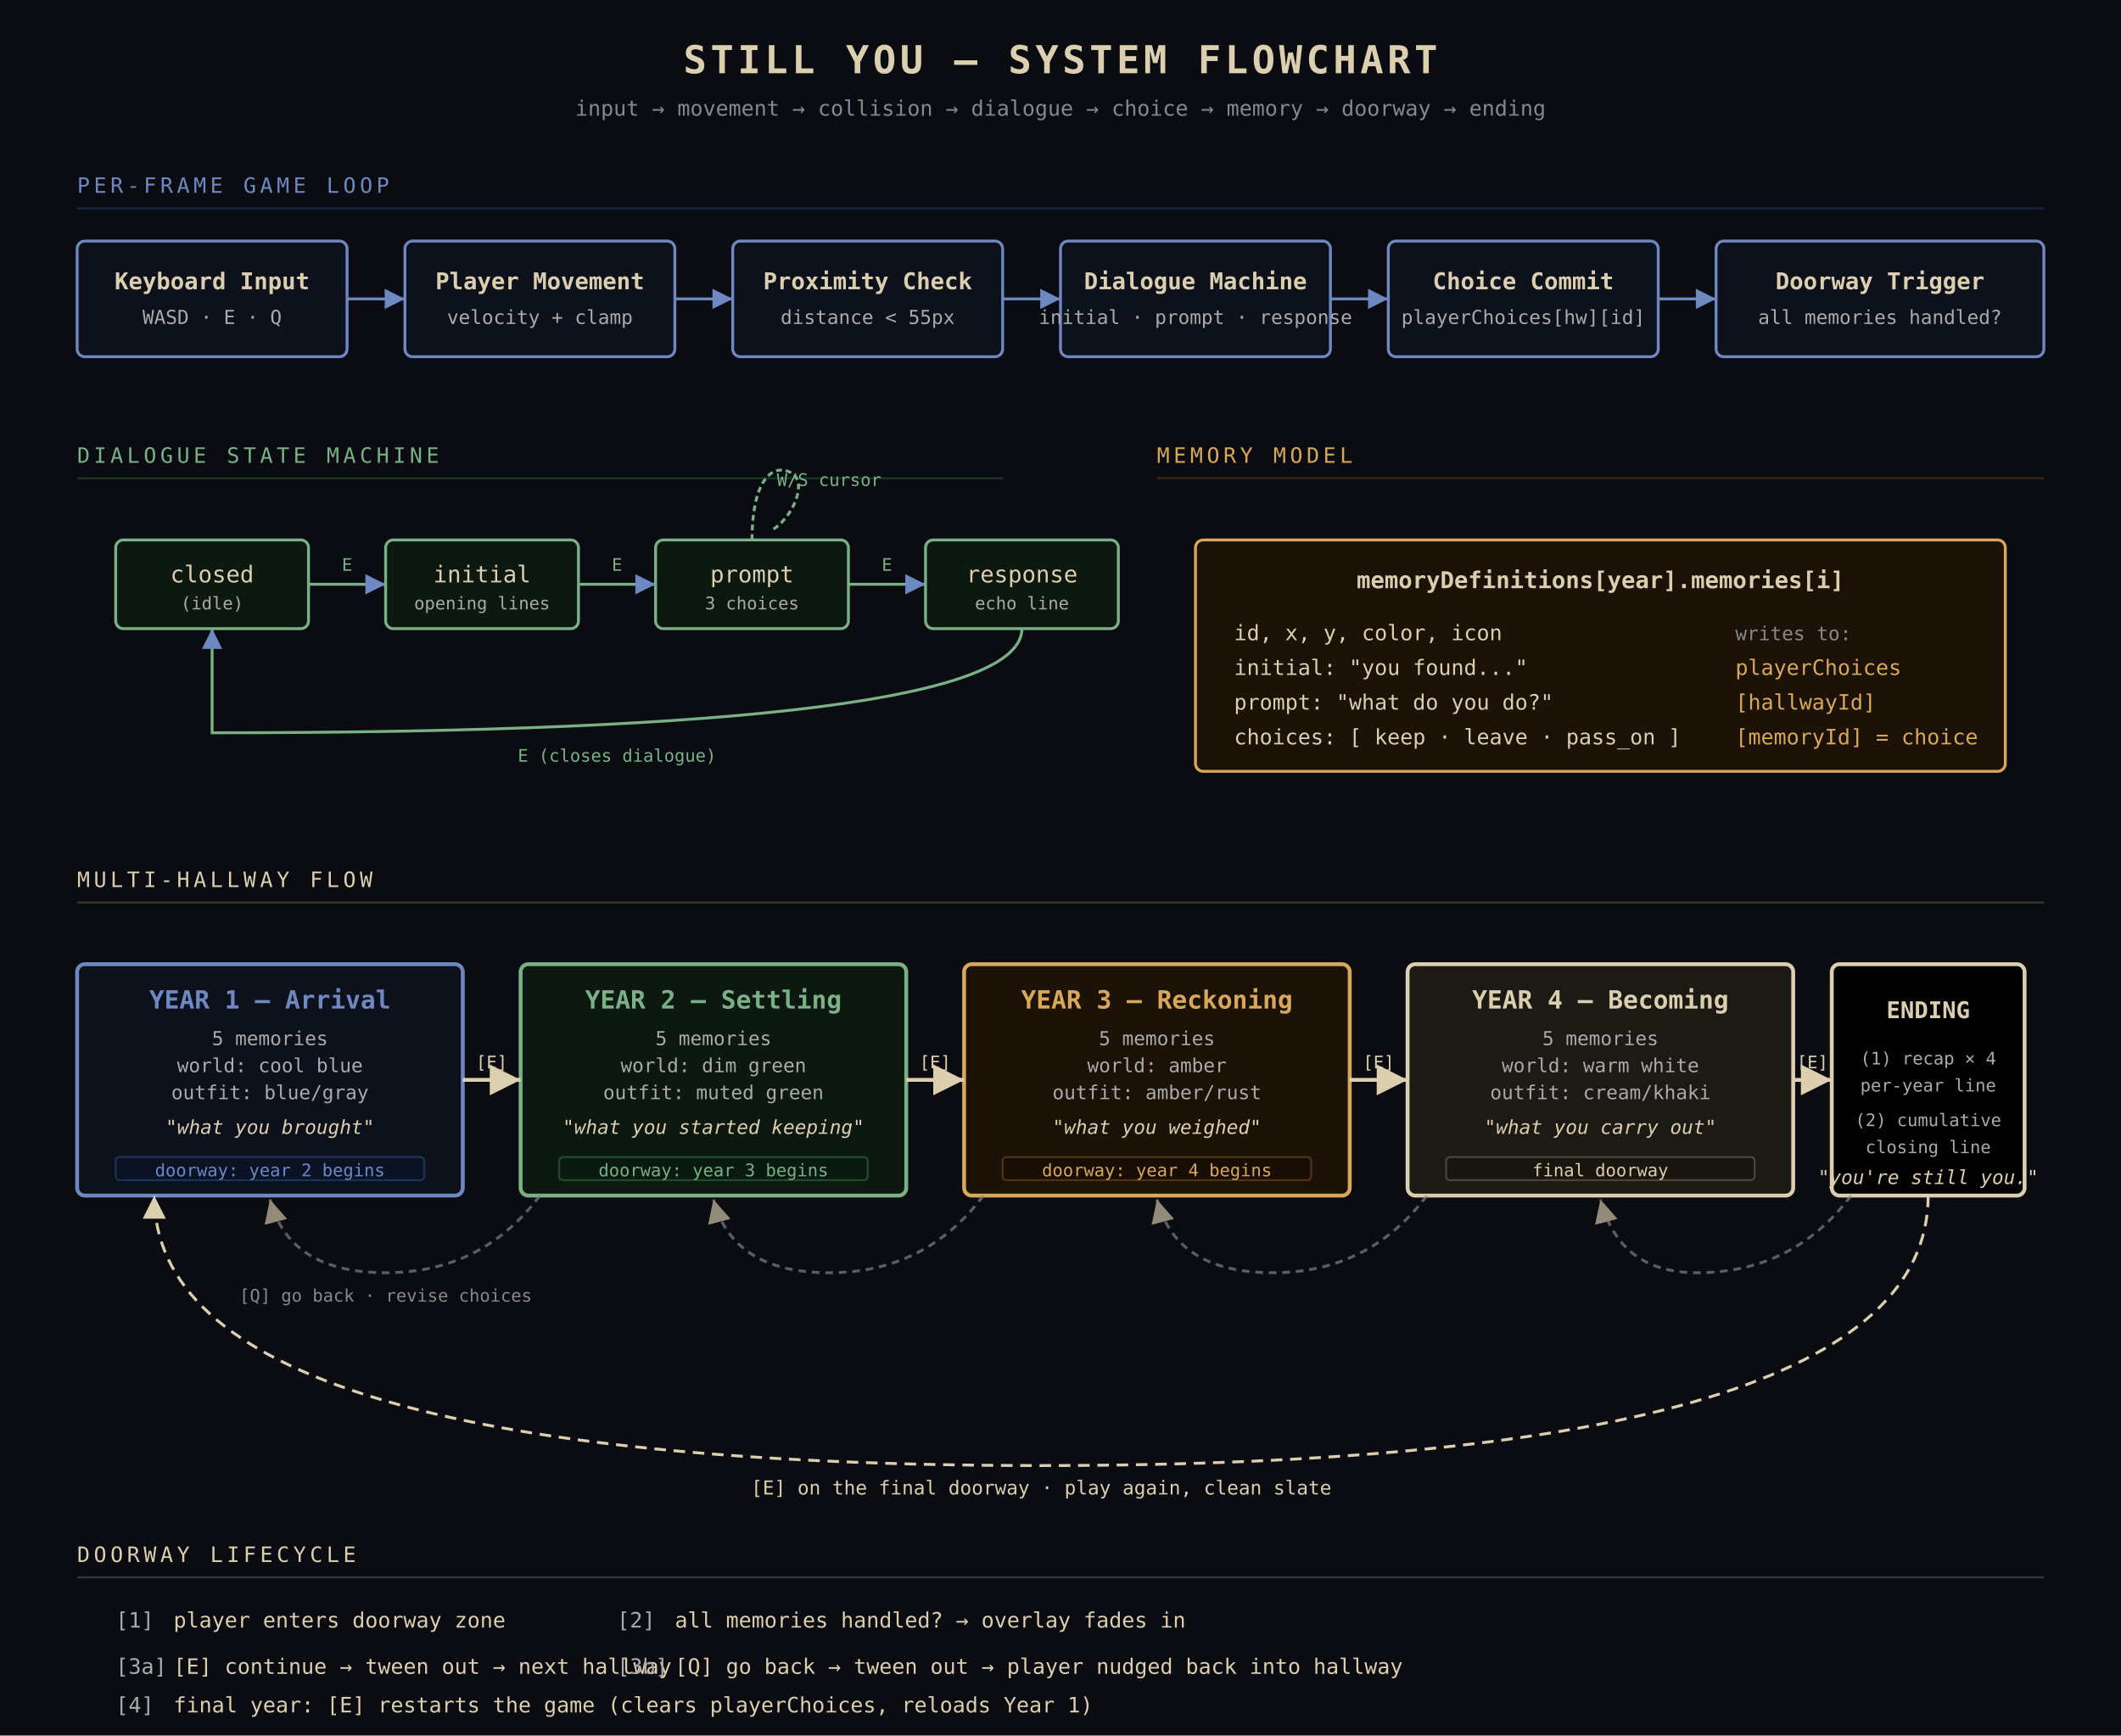
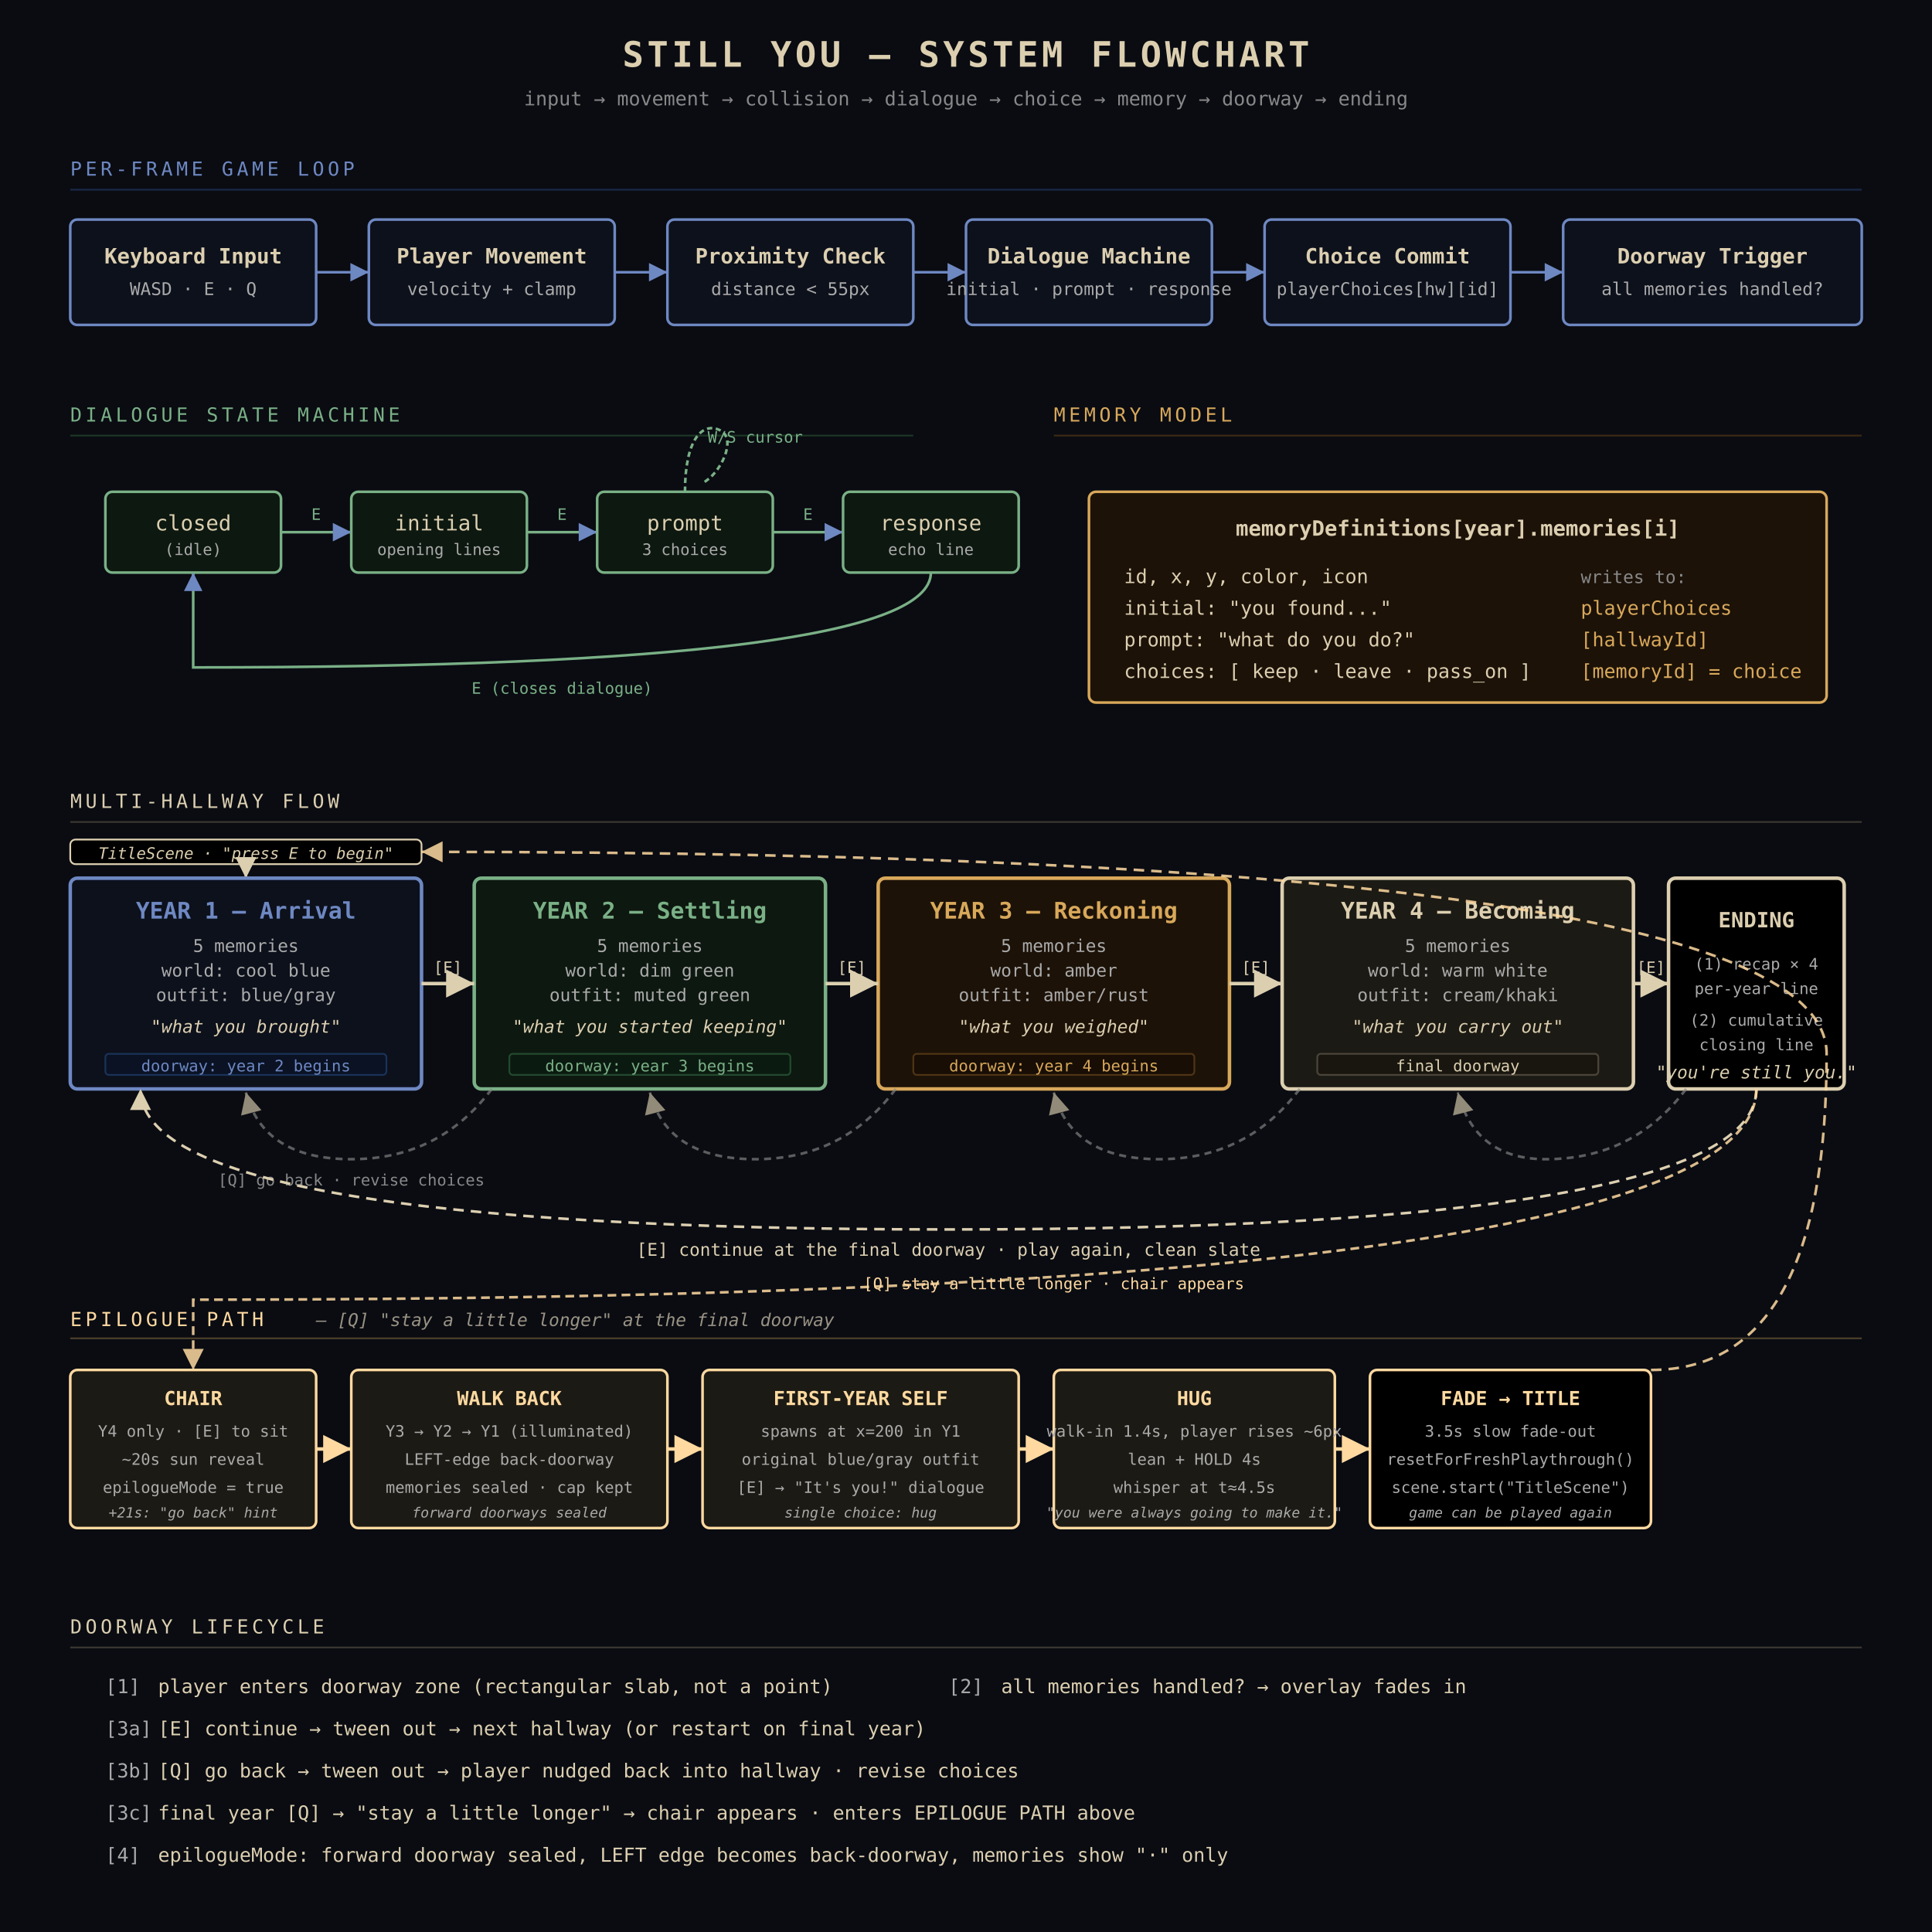
- <svg xmlns="http://www.w3.org/2000/svg" viewBox="0 0 1100 900" preserveAspectRatio="xMidYMid meet" font-family="monospace">
+ <svg xmlns="http://www.w3.org/2000/svg" viewBox="0 0 1100 1100" preserveAspectRatio="xMidYMid meet" font-family="monospace">
  <defs>
    <marker id="arrow" viewBox="0 0 10 10" refX="10" refY="5" markerWidth="8" markerHeight="8" orient="auto-start-reverse">
      <path d="M 0 0 L 10 5 L 0 10 z" fill="#dccfb0" />
    </marker>
    <marker id="arrowDim" viewBox="0 0 10 10" refX="10" refY="5" markerWidth="7" markerHeight="7" orient="auto-start-reverse">
      <path d="M 0 0 L 10 5 L 0 10 z" fill="#6e88c2" />
    </marker>
    <marker id="arrowAmber" viewBox="0 0 10 10" refX="10" refY="5" markerWidth="7" markerHeight="7" orient="auto-start-reverse">
      <path d="M 0 0 L 10 5 L 0 10 z" fill="#d8a85a" />
    </marker>
+     <marker id="arrowWarm" viewBox="0 0 10 10" refX="10" refY="5" markerWidth="8" markerHeight="8" orient="auto-start-reverse">
+       <path d="M 0 0 L 10 5 L 0 10 z" fill="#ffd9a0" />
+     </marker>
  </defs>
-   <rect x="0" y="0" width="1100" height="900" fill="#0a0c12" />
+   <rect x="0" y="0" width="1100" height="1100" fill="#0a0c12" />
  <text x="550" y="38" text-anchor="middle" fill="#dccfb0" font-size="20" font-weight="bold" letter-spacing="2">STILL YOU — SYSTEM FLOWCHART</text>
  <text x="550" y="60" text-anchor="middle" fill="#888888" font-size="11">input → movement → collision → dialogue → choice → memory → doorway → ending</text>
  <text x="40" y="100" fill="#6e88c2" font-size="11" letter-spacing="2">PER-FRAME GAME LOOP</text>
  <line x1="40" y1="108" x2="1060" y2="108" stroke="#1a2848" stroke-width="1" />
  <rect x="40" y="125" width="140" height="60" rx="4" fill="#0d111c" stroke="#6e88c2" stroke-width="1.5" />
  <text x="110" y="150" text-anchor="middle" fill="#dccfb0" font-size="12" font-weight="bold">Keyboard Input</text>
  <text x="110" y="168" text-anchor="middle" fill="#aaaaaa" font-size="10">WASD · E · Q</text>
  <rect x="210" y="125" width="140" height="60" rx="4" fill="#0d111c" stroke="#6e88c2" stroke-width="1.5" />
  <text x="280" y="150" text-anchor="middle" fill="#dccfb0" font-size="12" font-weight="bold">Player Movement</text>
  <text x="280" y="168" text-anchor="middle" fill="#aaaaaa" font-size="10">velocity + clamp</text>
  <rect x="380" y="125" width="140" height="60" rx="4" fill="#0d111c" stroke="#6e88c2" stroke-width="1.5" />
  <text x="450" y="150" text-anchor="middle" fill="#dccfb0" font-size="12" font-weight="bold">Proximity Check</text>
  <text x="450" y="168" text-anchor="middle" fill="#aaaaaa" font-size="10">distance &lt; 55px</text>
  <rect x="550" y="125" width="140" height="60" rx="4" fill="#0d111c" stroke="#6e88c2" stroke-width="1.5" />
  <text x="620" y="150" text-anchor="middle" fill="#dccfb0" font-size="12" font-weight="bold">Dialogue Machine</text>
  <text x="620" y="168" text-anchor="middle" fill="#aaaaaa" font-size="10">initial · prompt · response</text>
  <rect x="720" y="125" width="140" height="60" rx="4" fill="#0d111c" stroke="#6e88c2" stroke-width="1.5" />
  <text x="790" y="150" text-anchor="middle" fill="#dccfb0" font-size="12" font-weight="bold">Choice Commit</text>
  <text x="790" y="168" text-anchor="middle" fill="#aaaaaa" font-size="10">playerChoices[hw][id]</text>
  <rect x="890" y="125" width="170" height="60" rx="4" fill="#0d111c" stroke="#6e88c2" stroke-width="1.5" />
  <text x="975" y="150" text-anchor="middle" fill="#dccfb0" font-size="12" font-weight="bold">Doorway Trigger</text>
  <text x="975" y="168" text-anchor="middle" fill="#aaaaaa" font-size="10">all memories handled?</text>
  <line x1="180" y1="155" x2="210" y2="155" stroke="#6e88c2" stroke-width="1.5" marker-end="url(#arrowDim)" />
  <line x1="350" y1="155" x2="380" y2="155" stroke="#6e88c2" stroke-width="1.5" marker-end="url(#arrowDim)" />
  <line x1="520" y1="155" x2="550" y2="155" stroke="#6e88c2" stroke-width="1.5" marker-end="url(#arrowDim)" />
  <line x1="690" y1="155" x2="720" y2="155" stroke="#6e88c2" stroke-width="1.5" marker-end="url(#arrowDim)" />
  <line x1="860" y1="155" x2="890" y2="155" stroke="#6e88c2" stroke-width="1.5" marker-end="url(#arrowDim)" />
  <text x="40" y="240" fill="#7ab086" font-size="11" letter-spacing="2">DIALOGUE STATE MACHINE</text>
  <line x1="40" y1="248" x2="520" y2="248" stroke="#1c3624" stroke-width="1" />
  <rect x="60" y="280" width="100" height="46" rx="4" fill="#0d1810" stroke="#7ab086" stroke-width="1.5" />
  <text x="110" y="302" text-anchor="middle" fill="#dccfb0" font-size="12">closed</text>
  <text x="110" y="316" text-anchor="middle" fill="#aaaaaa" font-size="9">(idle)</text>
  <rect x="200" y="280" width="100" height="46" rx="4" fill="#0d1810" stroke="#7ab086" stroke-width="1.5" />
  <text x="250" y="302" text-anchor="middle" fill="#dccfb0" font-size="12">initial</text>
  <text x="250" y="316" text-anchor="middle" fill="#aaaaaa" font-size="9">opening lines</text>
  <rect x="340" y="280" width="100" height="46" rx="4" fill="#0d1810" stroke="#7ab086" stroke-width="1.5" />
  <text x="390" y="302" text-anchor="middle" fill="#dccfb0" font-size="12">prompt</text>
  <text x="390" y="316" text-anchor="middle" fill="#aaaaaa" font-size="9">3 choices</text>
  <rect x="480" y="280" width="100" height="46" rx="4" fill="#0d1810" stroke="#7ab086" stroke-width="1.5" />
  <text x="530" y="302" text-anchor="middle" fill="#dccfb0" font-size="12">response</text>
  <text x="530" y="316" text-anchor="middle" fill="#aaaaaa" font-size="9">echo line</text>
  <line x1="160" y1="303" x2="200" y2="303" stroke="#7ab086" stroke-width="1.5" marker-end="url(#arrowDim)" />
  <text x="180" y="296" text-anchor="middle" fill="#7ab086" font-size="9">E</text>
  <line x1="300" y1="303" x2="340" y2="303" stroke="#7ab086" stroke-width="1.5" marker-end="url(#arrowDim)" />
  <text x="320" y="296" text-anchor="middle" fill="#7ab086" font-size="9">E</text>
  <line x1="440" y1="303" x2="480" y2="303" stroke="#7ab086" stroke-width="1.5" marker-end="url(#arrowDim)" />
  <text x="460" y="296" text-anchor="middle" fill="#7ab086" font-size="9">E</text>
  <path d="M 390 280 C 390 250, 400 240, 410 245 C 420 250, 410 270, 400 275" fill="none" stroke="#7ab086" stroke-width="1.5" stroke-dasharray="3,2" />
  <text x="430" y="252" text-anchor="middle" fill="#7ab086" font-size="9">W/S cursor</text>
  <path d="M 530 326 Q 530 380 110 380 Q 110 360 110 326" fill="none" stroke="#7ab086" stroke-width="1.5" marker-end="url(#arrowDim)" />
  <text x="320" y="395" text-anchor="middle" fill="#7ab086" font-size="9">E (closes dialogue)</text>
  <text x="600" y="240" fill="#d8a85a" font-size="11" letter-spacing="2">MEMORY MODEL</text>
  <line x1="600" y1="248" x2="1060" y2="248" stroke="#3a2814" stroke-width="1" />
  <rect x="620" y="280" width="420" height="120" rx="4" fill="#1c1208" stroke="#d8a85a" stroke-width="1.5" />
  <text x="830" y="305" text-anchor="middle" fill="#dccfb0" font-size="12" font-weight="bold">memoryDefinitions[year].memories[i]</text>
  <text x="640" y="332" fill="#dccfb0" font-size="11">id, x, y, color, icon</text>
  <text x="640" y="350" fill="#dccfb0" font-size="11">initial: "you found..."</text>
  <text x="640" y="368" fill="#dccfb0" font-size="11">prompt:  "what do you do?"</text>
  <text x="640" y="386" fill="#dccfb0" font-size="11">choices: [ keep · leave · pass_on ]</text>
  <text x="900" y="332" fill="#888888" font-size="10">writes to:</text>
  <text x="900" y="350" fill="#d8a85a" font-size="11">playerChoices</text>
  <text x="900" y="368" fill="#d8a85a" font-size="11">  [hallwayId]</text>
  <text x="900" y="386" fill="#d8a85a" font-size="11">    [memoryId] = choice</text>
  <text x="40" y="460" fill="#dccfb0" font-size="11" letter-spacing="2">MULTI-HALLWAY FLOW</text>
  <line x1="40" y1="468" x2="1060" y2="468" stroke="#3a3630" stroke-width="1" />
+   <rect x="40" y="478" width="200" height="14" rx="3" fill="#000000" stroke="#dccfb0" stroke-width="1" />
+   <text x="140" y="489" text-anchor="middle" fill="#dccfb0" font-size="9" font-style="italic">TitleScene · "press E to begin"</text>
+   <line x1="140" y1="492" x2="140" y2="500" stroke="#dccfb0" stroke-width="1.5" marker-end="url(#arrow)" />
  <rect x="40" y="500" width="200" height="120" rx="4" fill="#0d111c" stroke="#6e88c2" stroke-width="2" />
  <text x="140" y="523" text-anchor="middle" fill="#6e88c2" font-size="13" font-weight="bold">YEAR 1 — Arrival</text>
  <text x="140" y="542" text-anchor="middle" fill="#aaaaaa" font-size="10">5 memories</text>
  <text x="140" y="556" text-anchor="middle" fill="#aaaaaa" font-size="10">world: cool blue</text>
  <text x="140" y="570" text-anchor="middle" fill="#aaaaaa" font-size="10">outfit: blue/gray</text>
  <text x="140" y="588" text-anchor="middle" fill="#dccfb0" font-size="10" font-style="italic">"what you brought"</text>
  <rect x="60" y="600" width="160" height="12" rx="2" fill="#0a1224" stroke="#1a3258" stroke-width="1" />
  <text x="140" y="610" text-anchor="middle" fill="#6e88c2" font-size="9">doorway: year 2 begins</text>
  <rect x="270" y="500" width="200" height="120" rx="4" fill="#0d1810" stroke="#7ab086" stroke-width="2" />
  <text x="370" y="523" text-anchor="middle" fill="#7ab086" font-size="13" font-weight="bold">YEAR 2 — Settling</text>
  <text x="370" y="542" text-anchor="middle" fill="#aaaaaa" font-size="10">5 memories</text>
  <text x="370" y="556" text-anchor="middle" fill="#aaaaaa" font-size="10">world: dim green</text>
  <text x="370" y="570" text-anchor="middle" fill="#aaaaaa" font-size="10">outfit: muted green</text>
  <text x="370" y="588" text-anchor="middle" fill="#dccfb0" font-size="10" font-style="italic">"what you started keeping"</text>
  <rect x="290" y="600" width="160" height="12" rx="2" fill="#0b1a10" stroke="#224a2e" stroke-width="1" />
  <text x="370" y="610" text-anchor="middle" fill="#7ab086" font-size="9">doorway: year 3 begins</text>
  <rect x="500" y="500" width="200" height="120" rx="4" fill="#1c1208" stroke="#d8a85a" stroke-width="2" />
  <text x="600" y="523" text-anchor="middle" fill="#d8a85a" font-size="13" font-weight="bold">YEAR 3 — Reckoning</text>
  <text x="600" y="542" text-anchor="middle" fill="#aaaaaa" font-size="10">5 memories</text>
  <text x="600" y="556" text-anchor="middle" fill="#aaaaaa" font-size="10">world: amber</text>
  <text x="600" y="570" text-anchor="middle" fill="#aaaaaa" font-size="10">outfit: amber/rust</text>
  <text x="600" y="588" text-anchor="middle" fill="#dccfb0" font-size="10" font-style="italic">"what you weighed"</text>
  <rect x="520" y="600" width="160" height="12" rx="2" fill="#180e06" stroke="#4e3415" stroke-width="1" />
  <text x="600" y="610" text-anchor="middle" fill="#d8a85a" font-size="9">doorway: year 4 begins</text>
  <rect x="730" y="500" width="200" height="120" rx="4" fill="#1c1a14" stroke="#dccfb0" stroke-width="2" />
  <text x="830" y="523" text-anchor="middle" fill="#dccfb0" font-size="13" font-weight="bold">YEAR 4 — Becoming</text>
  <text x="830" y="542" text-anchor="middle" fill="#aaaaaa" font-size="10">5 memories</text>
  <text x="830" y="556" text-anchor="middle" fill="#aaaaaa" font-size="10">world: warm white</text>
  <text x="830" y="570" text-anchor="middle" fill="#aaaaaa" font-size="10">outfit: cream/khaki</text>
  <text x="830" y="588" text-anchor="middle" fill="#dccfb0" font-size="10" font-style="italic">"what you carry out"</text>
  <rect x="750" y="600" width="160" height="12" rx="2" fill="#18160f" stroke="#4a443a" stroke-width="1" />
  <text x="830" y="610" text-anchor="middle" fill="#dccfb0" font-size="9">final doorway</text>
  <rect x="950" y="500" width="100" height="120" rx="4" fill="#000000" stroke="#dccfb0" stroke-width="2" />
  <text x="1000" y="528" text-anchor="middle" fill="#dccfb0" font-size="12" font-weight="bold">ENDING</text>
  <text x="1000" y="552" text-anchor="middle" fill="#aaaaaa" font-size="9">(1) recap × 4</text>
  <text x="1000" y="566" text-anchor="middle" fill="#aaaaaa" font-size="9">per-year line</text>
  <text x="1000" y="584" text-anchor="middle" fill="#aaaaaa" font-size="9">(2) cumulative</text>
  <text x="1000" y="598" text-anchor="middle" fill="#aaaaaa" font-size="9">closing line</text>
  <text x="1000" y="614" text-anchor="middle" fill="#dccfb0" font-size="10" font-style="italic">"you're still you."</text>
  <line x1="240" y1="560" x2="270" y2="560" stroke="#dccfb0" stroke-width="2" marker-end="url(#arrow)" />
  <line x1="470" y1="560" x2="500" y2="560" stroke="#dccfb0" stroke-width="2" marker-end="url(#arrow)" />
  <line x1="700" y1="560" x2="730" y2="560" stroke="#dccfb0" stroke-width="2" marker-end="url(#arrow)" />
  <line x1="930" y1="560" x2="950" y2="560" stroke="#dccfb0" stroke-width="2" marker-end="url(#arrow)" />
  <text x="255" y="554" text-anchor="middle" fill="#dccfb0" font-size="9">[E]</text>
  <text x="485" y="554" text-anchor="middle" fill="#dccfb0" font-size="9">[E]</text>
  <text x="715" y="554" text-anchor="middle" fill="#dccfb0" font-size="9">[E]</text>
  <text x="940" y="554" text-anchor="middle" fill="#dccfb0" font-size="9">[E]</text>
  <path d="M 280 620 Q 250 660 200 660 Q 150 660 140 622" fill="none" stroke="#888888" stroke-width="1.5" stroke-dasharray="4,3" marker-end="url(#arrow)" opacity="0.65" />
  <text x="200" y="675" text-anchor="middle" fill="#888888" font-size="9">[Q] go back · revise choices</text>
  <path d="M 510 620 Q 480 660 430 660 Q 380 660 370 622" fill="none" stroke="#888888" stroke-width="1.5" stroke-dasharray="4,3" marker-end="url(#arrow)" opacity="0.65" />
  <path d="M 740 620 Q 710 660 660 660 Q 610 660 600 622" fill="none" stroke="#888888" stroke-width="1.5" stroke-dasharray="4,3" marker-end="url(#arrow)" opacity="0.65" />
  <path d="M 960 620 Q 930 660 880 660 Q 840 660 830 622" fill="none" stroke="#888888" stroke-width="1.5" stroke-dasharray="4,3" marker-end="url(#arrow)" opacity="0.65" />
-   <path d="M 1000 620 Q 1000 760 540 760 Q 80 760 80 620" fill="none" stroke="#dccfb0" stroke-width="1.5" stroke-dasharray="6,4" marker-end="url(#arrow)" />
-   <text x="540" y="775" text-anchor="middle" fill="#dccfb0" font-size="10">[E] on the final doorway · play again, clean slate</text>
-   <text x="40" y="810" fill="#dccfb0" font-size="11" letter-spacing="2">DOORWAY LIFECYCLE</text>
-   <line x1="40" y1="818" x2="1060" y2="818" stroke="#3a3630" stroke-width="1" />
-   <text x="60" y="844" fill="#aaaaaa" font-size="11">[1]</text>
-   <text x="90" y="844" fill="#dccfb0" font-size="11">player enters doorway zone</text>
-   <text x="320" y="844" fill="#aaaaaa" font-size="11">[2]</text>
-   <text x="350" y="844" fill="#dccfb0" font-size="11">all memories handled? → overlay fades in</text>
-   <text x="60" y="868" fill="#aaaaaa" font-size="11">[3a]</text>
-   <text x="90" y="868" fill="#dccfb0" font-size="11">[E] continue → tween out → next hallway</text>
-   <text x="320" y="868" fill="#aaaaaa" font-size="11">[3b]</text>
-   <text x="350" y="868" fill="#dccfb0" font-size="11">[Q] go back → tween out → player nudged back into hallway</text>
-   <text x="60" y="888" fill="#aaaaaa" font-size="11">[4]</text>
-   <text x="90" y="888" fill="#dccfb0" font-size="11">final year: [E] restarts the game (clears playerChoices, reloads Year 1)</text>
+   <path d="M 1000 620 Q 1000 700 540 700 Q 80 700 80 620" fill="none" stroke="#dccfb0" stroke-width="1.5" stroke-dasharray="6,4" marker-end="url(#arrow)" />
+   <text x="540" y="715" text-anchor="middle" fill="#dccfb0" font-size="10">[E] continue at the final doorway · play again, clean slate</text>
+   <text x="40" y="755" fill="#ffd9a0" font-size="11" letter-spacing="2">EPILOGUE PATH</text>
+   <text x="180" y="755" fill="#9a9384" font-size="10" font-style="italic">— [Q] "stay a little longer" at the final doorway</text>
+   <line x1="40" y1="762" x2="1060" y2="762" stroke="#4a3e2a" stroke-width="1" />
+   <rect x="40" y="780" width="140" height="90" rx="4" fill="#1c1a14" stroke="#ffd9a0" stroke-width="1.5" />
+   <text x="110" y="800" text-anchor="middle" fill="#ffd9a0" font-size="11" font-weight="bold">CHAIR</text>
+   <text x="110" y="818" text-anchor="middle" fill="#aaaaaa" font-size="9">Y4 only · [E] to sit</text>
+   <text x="110" y="834" text-anchor="middle" fill="#aaaaaa" font-size="9">~20s sun reveal</text>
+   <text x="110" y="850" text-anchor="middle" fill="#aaaaaa" font-size="9">epilogueMode = true</text>
+   <text x="110" y="864" text-anchor="middle" fill="#aaaaaa" font-size="8" font-style="italic">+21s: "go back" hint</text>
+   <rect x="200" y="780" width="180" height="90" rx="4" fill="#1c1a14" stroke="#ffd9a0" stroke-width="1.5" />
+   <text x="290" y="800" text-anchor="middle" fill="#ffd9a0" font-size="11" font-weight="bold">WALK BACK</text>
+   <text x="290" y="818" text-anchor="middle" fill="#aaaaaa" font-size="9">Y3 → Y2 → Y1 (illuminated)</text>
+   <text x="290" y="834" text-anchor="middle" fill="#aaaaaa" font-size="9">LEFT-edge back-doorway</text>
+   <text x="290" y="850" text-anchor="middle" fill="#aaaaaa" font-size="9">memories sealed · cap kept</text>
+   <text x="290" y="864" text-anchor="middle" fill="#aaaaaa" font-size="8" font-style="italic">forward doorways sealed</text>
+   <rect x="400" y="780" width="180" height="90" rx="4" fill="#1c1a14" stroke="#ffd9a0" stroke-width="1.5" />
+   <text x="490" y="800" text-anchor="middle" fill="#ffd9a0" font-size="11" font-weight="bold">FIRST-YEAR SELF</text>
+   <text x="490" y="818" text-anchor="middle" fill="#aaaaaa" font-size="9">spawns at x=200 in Y1</text>
+   <text x="490" y="834" text-anchor="middle" fill="#aaaaaa" font-size="9">original blue/gray outfit</text>
+   <text x="490" y="850" text-anchor="middle" fill="#aaaaaa" font-size="9">[E] → "It's you!" dialogue</text>
+   <text x="490" y="864" text-anchor="middle" fill="#aaaaaa" font-size="8" font-style="italic">single choice: hug</text>
+   <rect x="600" y="780" width="160" height="90" rx="4" fill="#1c1a14" stroke="#ffd9a0" stroke-width="1.5" />
+   <text x="680" y="800" text-anchor="middle" fill="#ffd9a0" font-size="11" font-weight="bold">HUG</text>
+   <text x="680" y="818" text-anchor="middle" fill="#aaaaaa" font-size="9">walk-in 1.4s, player rises ~6px</text>
+   <text x="680" y="834" text-anchor="middle" fill="#aaaaaa" font-size="9">lean + HOLD 4s</text>
+   <text x="680" y="850" text-anchor="middle" fill="#aaaaaa" font-size="9">whisper at t≈4.5s</text>
+   <text x="680" y="864" text-anchor="middle" fill="#aaaaaa" font-size="8" font-style="italic">"you were always going to make it."</text>
+   <rect x="780" y="780" width="160" height="90" rx="4" fill="#000000" stroke="#ffd9a0" stroke-width="1.5" />
+   <text x="860" y="800" text-anchor="middle" fill="#ffd9a0" font-size="11" font-weight="bold">FADE → TITLE</text>
+   <text x="860" y="818" text-anchor="middle" fill="#aaaaaa" font-size="9">3.5s slow fade-out</text>
+   <text x="860" y="834" text-anchor="middle" fill="#aaaaaa" font-size="9">resetForFreshPlaythrough()</text>
+   <text x="860" y="850" text-anchor="middle" fill="#aaaaaa" font-size="9">scene.start("TitleScene")</text>
+   <text x="860" y="864" text-anchor="middle" fill="#aaaaaa" font-size="8" font-style="italic">game can be played again</text>
+   <line x1="180" y1="825" x2="200" y2="825" stroke="#ffd9a0" stroke-width="2" marker-end="url(#arrowWarm)" />
+   <line x1="380" y1="825" x2="400" y2="825" stroke="#ffd9a0" stroke-width="2" marker-end="url(#arrowWarm)" />
+   <line x1="580" y1="825" x2="600" y2="825" stroke="#ffd9a0" stroke-width="2" marker-end="url(#arrowWarm)" />
+   <line x1="760" y1="825" x2="780" y2="825" stroke="#ffd9a0" stroke-width="2" marker-end="url(#arrowWarm)" />
+   <path d="M 1000 620 Q 1000 740 110 740 L 110 780" fill="none" stroke="#ffd9a0" stroke-width="1.5" stroke-dasharray="5,3" marker-end="url(#arrowWarm)" opacity="0.85" />
+   <text x="600" y="734" text-anchor="middle" fill="#ffd9a0" font-size="9">[Q] stay a little longer · chair appears</text>
+   <path d="M 940 780 Q 1040 780 1040 600 Q 1040 485 240 485" fill="none" stroke="#ffd9a0" stroke-width="1.5" stroke-dasharray="6,4" marker-end="url(#arrowWarm)" opacity="0.85" />
+   <text x="40" y="930" fill="#dccfb0" font-size="11" letter-spacing="2">DOORWAY LIFECYCLE</text>
+   <line x1="40" y1="938" x2="1060" y2="938" stroke="#3a3630" stroke-width="1" />
+   <text x="60" y="964" fill="#aaaaaa" font-size="11">[1]</text>
+   <text x="90" y="964" fill="#dccfb0" font-size="11">player enters doorway zone (rectangular slab, not a point)</text>
+   <text x="540" y="964" fill="#aaaaaa" font-size="11">[2]</text>
+   <text x="570" y="964" fill="#dccfb0" font-size="11">all memories handled? → overlay fades in</text>
+   <text x="60" y="988" fill="#aaaaaa" font-size="11">[3a]</text>
+   <text x="90" y="988" fill="#dccfb0" font-size="11">[E] continue → tween out → next hallway (or restart on final year)</text>
+   <text x="60" y="1012" fill="#aaaaaa" font-size="11">[3b]</text>
+   <text x="90" y="1012" fill="#dccfb0" font-size="11">[Q] go back → tween out → player nudged back into hallway · revise choices</text>
+   <text x="60" y="1036" fill="#aaaaaa" font-size="11">[3c]</text>
+   <text x="90" y="1036" fill="#dccfb0" font-size="11">final year [Q] → "stay a little longer" → chair appears · enters EPILOGUE PATH above</text>
+   <text x="60" y="1060" fill="#aaaaaa" font-size="11">[4]</text>
+   <text x="90" y="1060" fill="#dccfb0" font-size="11">epilogueMode: forward doorway sealed, LEFT edge becomes back-doorway, memories show "·" only</text>
</svg>
